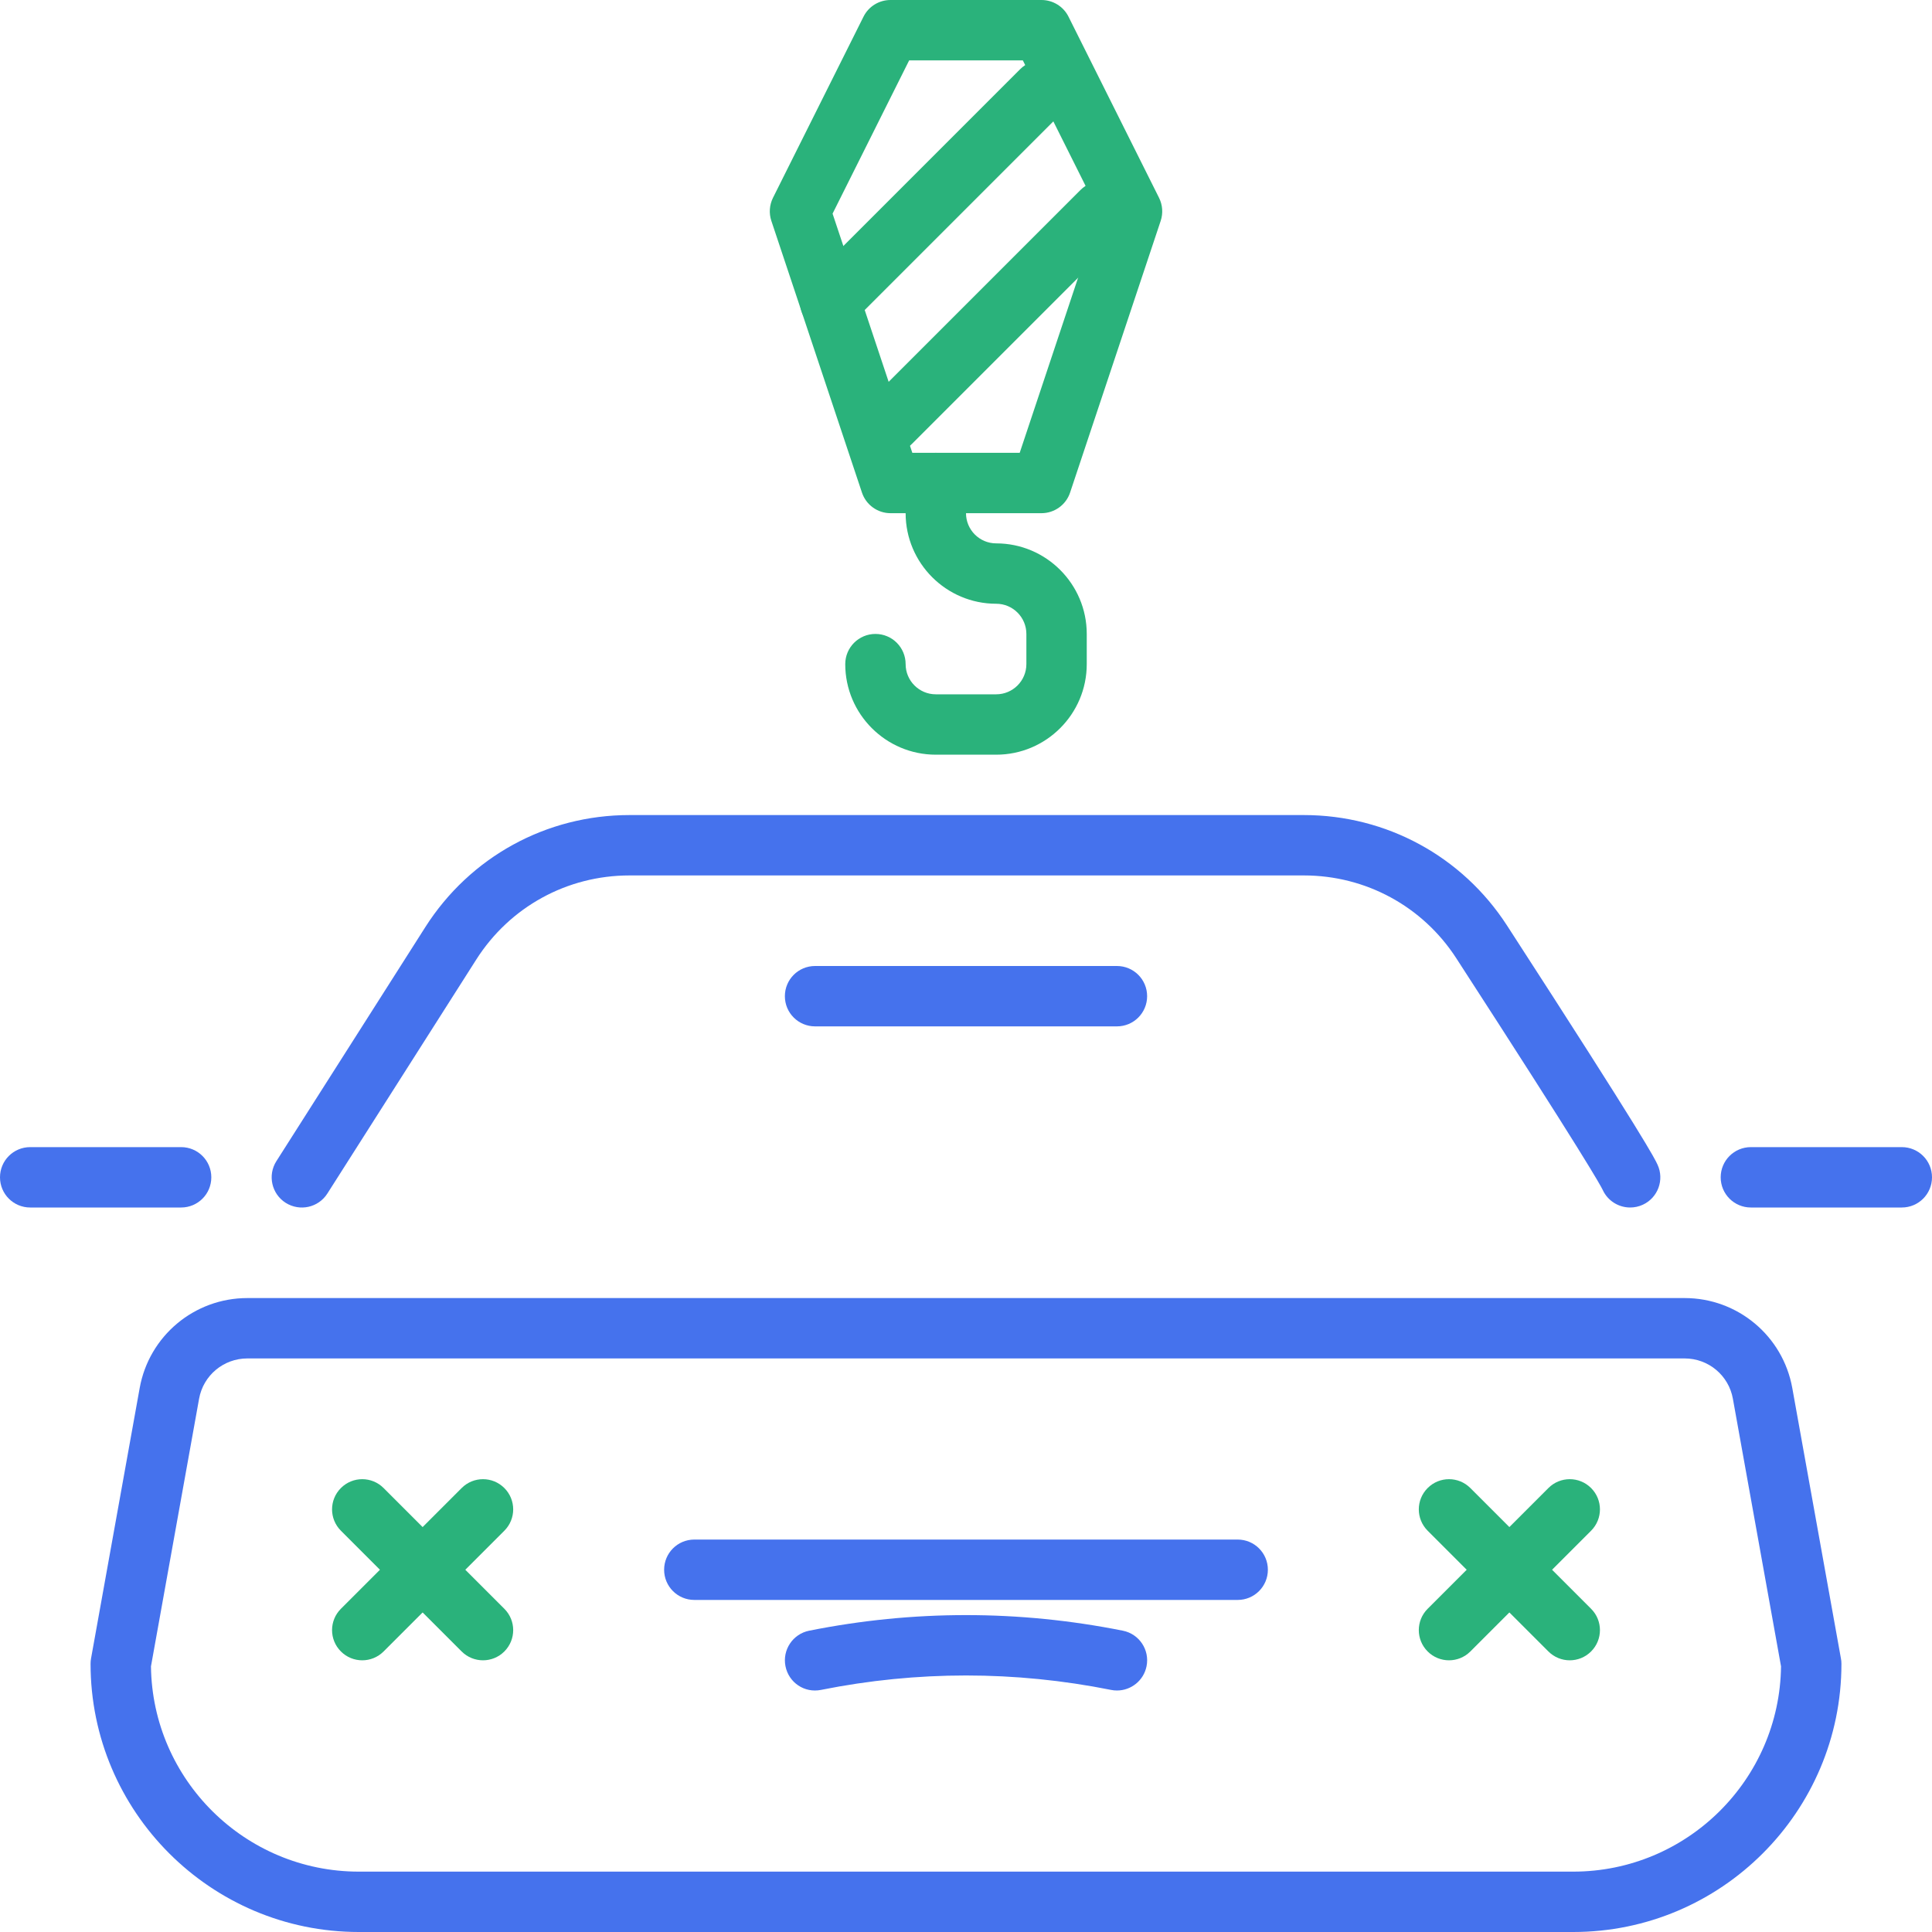
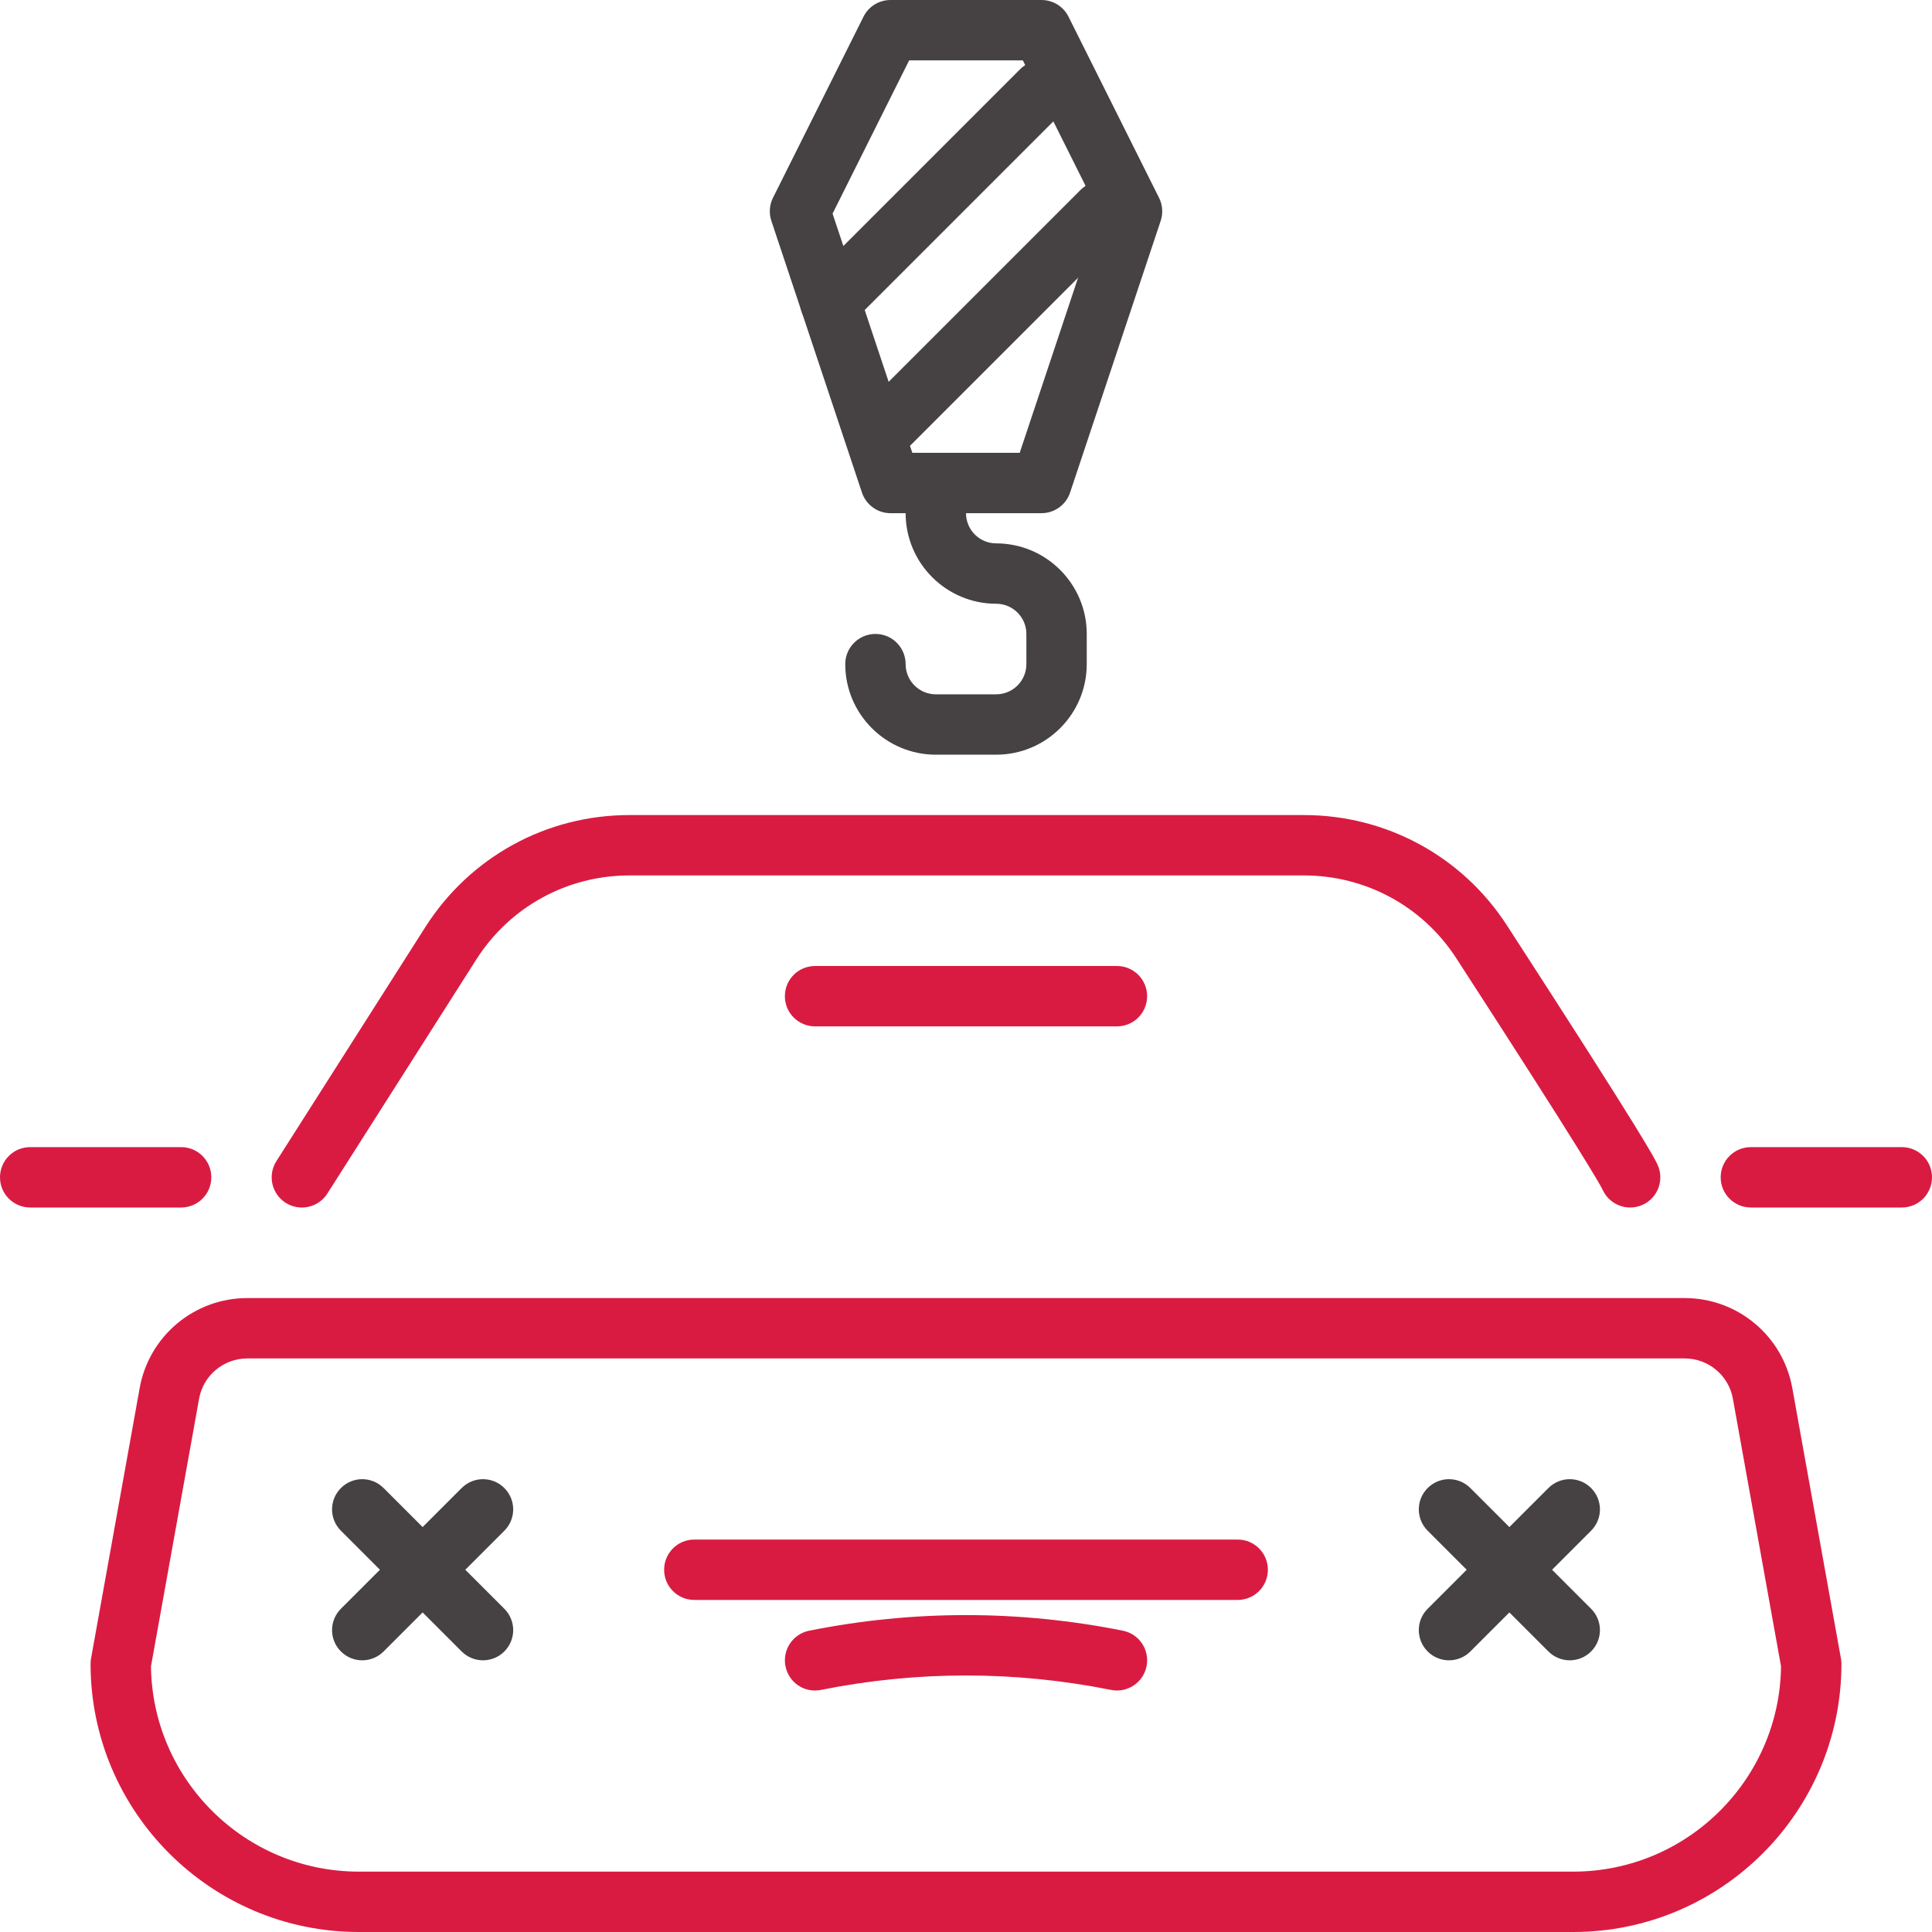
<svg xmlns="http://www.w3.org/2000/svg" version="1.1" id="Слой_1" x="0px" y="0px" width="64px" height="64px" viewBox="0 0 64 64" enable-background="new 0 0 64 64" xml:space="preserve">
  <g>
-     <path fill="#2AB27B" d="M52,55c-0.256,0-0.512-0.098-0.707-0.293l-4-4c-0.391-0.391-0.391-1.023,0-1.414s1.023-0.391,1.414,0l4,4   c0.391,0.391,0.391,1.023,0,1.414C52.512,54.902,52.256,55,52,55z" />
+     <path fill="#464243" d="M52,55c-0.256,0-0.512-0.098-0.707-0.293l-4-4c-0.391-0.391-0.391-1.023,0-1.414s1.023-0.391,1.414,0l4,4   c0.391,0.391,0.391,1.023,0,1.414C52.512,54.902,52.256,55,52,55z" />
  </g>
  <g>
-     <path fill="#2AB27B" d="M48,55c-0.256,0-0.512-0.098-0.707-0.293c-0.391-0.391-0.391-1.023,0-1.414l4-4   c0.391-0.391,1.023-0.391,1.414,0s0.391,1.023,0,1.414l-4,4C48.512,54.902,48.256,55,48,55z" />
+     <path fill="#464243" d="M48,55c-0.256,0-0.512-0.098-0.707-0.293c-0.391-0.391-0.391-1.023,0-1.414l4-4   c0.391-0.391,1.023-0.391,1.414,0s0.391,1.023,0,1.414l-4,4C48.512,54.902,48.256,55,48,55z" />
  </g>
  <g>
-     <path fill="#2AB27B" d="M16,55c-0.256,0-0.512-0.098-0.707-0.293l-4-4c-0.391-0.391-0.391-1.023,0-1.414s1.023-0.391,1.414,0l4,4   c0.391,0.391,0.391,1.023,0,1.414C16.512,54.902,16.256,55,16,55z" />
+     <path fill="#464243" d="M16,55c-0.256,0-0.512-0.098-0.707-0.293l-4-4c-0.391-0.391-0.391-1.023,0-1.414s1.023-0.391,1.414,0l4,4   c0.391,0.391,0.391,1.023,0,1.414C16.512,54.902,16.256,55,16,55z" />
  </g>
  <g>
-     <path fill="#2AB27B" d="M12,55c-0.256,0-0.512-0.098-0.707-0.293c-0.391-0.391-0.391-1.023,0-1.414l4-4   c0.391-0.391,1.023-0.391,1.414,0s0.391,1.023,0,1.414l-4,4C12.512,54.902,12.256,55,12,55z" />
+     <path fill="#464243" d="M12,55c-0.256,0-0.512-0.098-0.707-0.293c-0.391-0.391-0.391-1.023,0-1.414l4-4   c0.391-0.391,1.023-0.391,1.414,0s0.391,1.023,0,1.414l-4,4C12.512,54.902,12.256,55,12,55z" />
  </g>
  <g>
-     <path fill="#4572ED" d="M52.115,64h-40.23C6.985,64,3,60.015,3,55.115c0-0.06,0.005-0.118,0.016-0.177l1.611-8.957   C4.938,44.254,6.438,43,8.193,43h47.613c1.756,0,3.256,1.254,3.566,2.981l1.611,8.957C60.995,54.997,61,55.056,61,55.115   C61,60.015,57.015,64,52.115,64z M5.001,55.201C5.047,58.958,8.117,62,11.885,62h40.23c3.768,0,6.838-3.042,6.884-6.799   l-1.595-8.866C57.266,45.562,56.594,45,55.807,45H8.193c-0.787,0-1.459,0.562-1.598,1.335L5.001,55.201z" />
+     <path fill="#d91b42" d="M52.115,64h-40.23C6.985,64,3,60.015,3,55.115c0-0.06,0.005-0.118,0.016-0.177l1.611-8.957   C4.938,44.254,6.438,43,8.193,43h47.613c1.756,0,3.256,1.254,3.566,2.981l1.611,8.957C60.995,54.997,61,55.056,61,55.115   C61,60.015,57.015,64,52.115,64z M5.001,55.201C5.047,58.958,8.117,62,11.885,62h40.23c3.768,0,6.838-3.042,6.884-6.799   l-1.595-8.866C57.266,45.562,56.594,45,55.807,45H8.193c-0.787,0-1.459,0.562-1.598,1.335L5.001,55.201z" />
  </g>
  <g>
-     <path fill="#4572ED" d="M54.001,40c-0.378,0-0.739-0.215-0.908-0.58c-0.072-0.154-0.633-1.165-4.853-7.679   C47.128,30.024,45.242,29,43.194,29H20.851c-2.066,0-3.964,1.042-5.074,2.786l-4.933,7.752c-0.297,0.466-0.913,0.602-1.381,0.307   c-0.466-0.297-0.604-0.915-0.307-1.381l4.933-7.752C15.569,28.387,18.097,27,20.851,27h22.344c2.729,0,5.242,1.366,6.724,3.654   c4.625,7.14,4.899,7.732,4.989,7.927c0.232,0.501,0.014,1.096-0.487,1.327C54.284,39.971,54.142,40,54.001,40z" />
+     <path fill="#d91b42" d="M54.001,40c-0.378,0-0.739-0.215-0.908-0.58c-0.072-0.154-0.633-1.165-4.853-7.679   C47.128,30.024,45.242,29,43.194,29H20.851c-2.066,0-3.964,1.042-5.074,2.786l-4.933,7.752c-0.297,0.466-0.913,0.602-1.381,0.307   c-0.466-0.297-0.604-0.915-0.307-1.381l4.933-7.752C15.569,28.387,18.097,27,20.851,27h22.344c2.729,0,5.242,1.366,6.724,3.654   c4.625,7.14,4.899,7.732,4.989,7.927c0.232,0.501,0.014,1.096-0.487,1.327C54.284,39.971,54.142,40,54.001,40z" />
  </g>
  <g>
-     <path fill="#4572ED" d="M63,40h-5c-0.553,0-1-0.447-1-1s0.447-1,1-1h5c0.553,0,1,0.447,1,1S63.553,40,63,40z" />
+     <path fill="#d91b42" d="M63,40h-5c-0.553,0-1-0.447-1-1s0.447-1,1-1h5c0.553,0,1,0.447,1,1S63.553,40,63,40z" />
  </g>
  <g>
-     <path fill="#4572ED" d="M6,40H1c-0.553,0-1-0.447-1-1s0.447-1,1-1h5c0.553,0,1,0.447,1,1S6.553,40,6,40z" />
+     <path fill="#d91b42" d="M6,40H1c-0.553,0-1-0.447-1-1s0.447-1,1-1h5c0.553,0,1,0.447,1,1S6.553,40,6,40z" />
  </g>
  <g>
-     <path fill="#4572ED" d="M41,53H23c-0.553,0-1-0.447-1-1s0.447-1,1-1h18c0.553,0,1,0.447,1,1S41.553,53,41,53z" />
+     <path fill="#d91b42" d="M41,53H23c-0.553,0-1-0.447-1-1s0.447-1,1-1h18c0.553,0,1,0.447,1,1S41.553,53,41,53z" />
  </g>
  <g>
-     <path fill="#4572ED" d="M37.001,56c-0.065,0-0.131-0.006-0.197-0.02c-3.188-0.637-6.42-0.637-9.607,0   c-0.549,0.111-1.069-0.243-1.177-0.784c-0.108-0.542,0.243-1.068,0.784-1.177c3.447-0.689,6.945-0.689,10.393,0   c0.541,0.108,0.893,0.635,0.784,1.177C37.886,55.672,37.468,56,37.001,56z" />
+     <path fill="#d91b42" d="M37.001,56c-0.065,0-0.131-0.006-0.197-0.02c-3.188-0.637-6.42-0.637-9.607,0   c-0.549,0.111-1.069-0.243-1.177-0.784c-0.108-0.542,0.243-1.068,0.784-1.177c3.447-0.689,6.945-0.689,10.393,0   c0.541,0.108,0.893,0.635,0.784,1.177C37.886,55.672,37.468,56,37.001,56z" />
  </g>
  <g>
-     <path fill="#4572ED" d="M37,34H27c-0.553,0-1-0.447-1-1s0.447-1,1-1h10c0.553,0,1,0.447,1,1S37.553,34,37,34z" />
+     <path fill="#d91b42" d="M37,34H27c-0.553,0-1-0.447-1-1s0.447-1,1-1h10c0.553,0,1,0.447,1,1S37.553,34,37,34z" />
  </g>
  <g>
-     <path fill="#2AB27B" d="M34.499,17h-4.998c-0.431,0-0.812-0.275-0.948-0.684l-3.001-9c-0.084-0.251-0.064-0.526,0.054-0.764   l2.999-6C28.773,0.214,29.12,0,29.499,0h5.002c0.379,0,0.726,0.214,0.895,0.553l2.999,6c0.118,0.237,0.138,0.512,0.054,0.764   l-3.001,9C35.312,16.725,34.93,17,34.499,17z M30.222,15h3.557l2.642-7.923L33.883,2h-3.766L27.58,7.077L30.222,15z" />
+     <path fill="#464243" d="M34.499,17h-4.998c-0.431,0-0.812-0.275-0.948-0.684l-3.001-9c-0.084-0.251-0.064-0.526,0.054-0.764   l2.999-6C28.773,0.214,29.12,0,29.499,0h5.002c0.379,0,0.726,0.214,0.895,0.553l2.999,6c0.118,0.237,0.138,0.512,0.054,0.764   l-3.001,9C35.312,16.725,34.93,17,34.499,17z M30.222,15h3.557l2.642-7.923L33.883,2h-3.766L27.58,7.077L30.222,15z" />
  </g>
  <g>
-     <path fill="#2AB27B" d="M27.5,11c-0.256,0-0.512-0.098-0.707-0.293c-0.391-0.391-0.391-1.023,0-1.414l7-7   c0.391-0.391,1.023-0.391,1.414,0s0.391,1.023,0,1.414l-7,7C28.012,10.903,27.756,11,27.5,11z" />
+     <path fill="#464243" d="M27.5,11c-0.256,0-0.512-0.098-0.707-0.293c-0.391-0.391-0.391-1.023,0-1.414l7-7   c0.391-0.391,1.023-0.391,1.414,0s0.391,1.023,0,1.414l-7,7C28.012,10.903,27.756,11,27.5,11z" />
  </g>
  <g>
-     <path fill="#2AB27B" d="M29.5,15c-0.256,0-0.512-0.098-0.707-0.293c-0.391-0.391-0.391-1.023,0-1.414l7-7   c0.391-0.391,1.023-0.391,1.414,0s0.391,1.023,0,1.414l-7,7C30.012,14.903,29.756,15,29.5,15z" />
+     <path fill="#464243" d="M29.5,15c-0.256,0-0.512-0.098-0.707-0.293c-0.391-0.391-0.391-1.023,0-1.414l7-7   c0.391-0.391,1.023-0.391,1.414,0s0.391,1.023,0,1.414l-7,7C30.012,14.903,29.756,15,29.5,15z" />
  </g>
  <g>
-     <path fill="#2AB27B" d="M33,25h-2c-1.654,0-3-1.346-3-3c0-0.552,0.447-1,1-1s1,0.448,1,1c0,0.551,0.448,1,1,1h2   c0.552,0,1-0.449,1-1v-1c0-0.551-0.448-1-1-1c-1.654,0-3-1.346-3-3v-1c0-0.552,0.447-1,1-1s1,0.448,1,1v1c0,0.551,0.448,1,1,1   c1.654,0,3,1.346,3,3v1C36,23.655,34.654,25,33,25z" />
+     <path fill="#464243" d="M33,25h-2c-1.654,0-3-1.346-3-3c0-0.552,0.447-1,1-1s1,0.448,1,1c0,0.551,0.448,1,1,1h2   c0.552,0,1-0.449,1-1v-1c0-0.551-0.448-1-1-1c-1.654,0-3-1.346-3-3v-1c0-0.552,0.447-1,1-1s1,0.448,1,1v1c0,0.551,0.448,1,1,1   c1.654,0,3,1.346,3,3v1C36,23.655,34.654,25,33,25z" />
  </g>
</svg>
